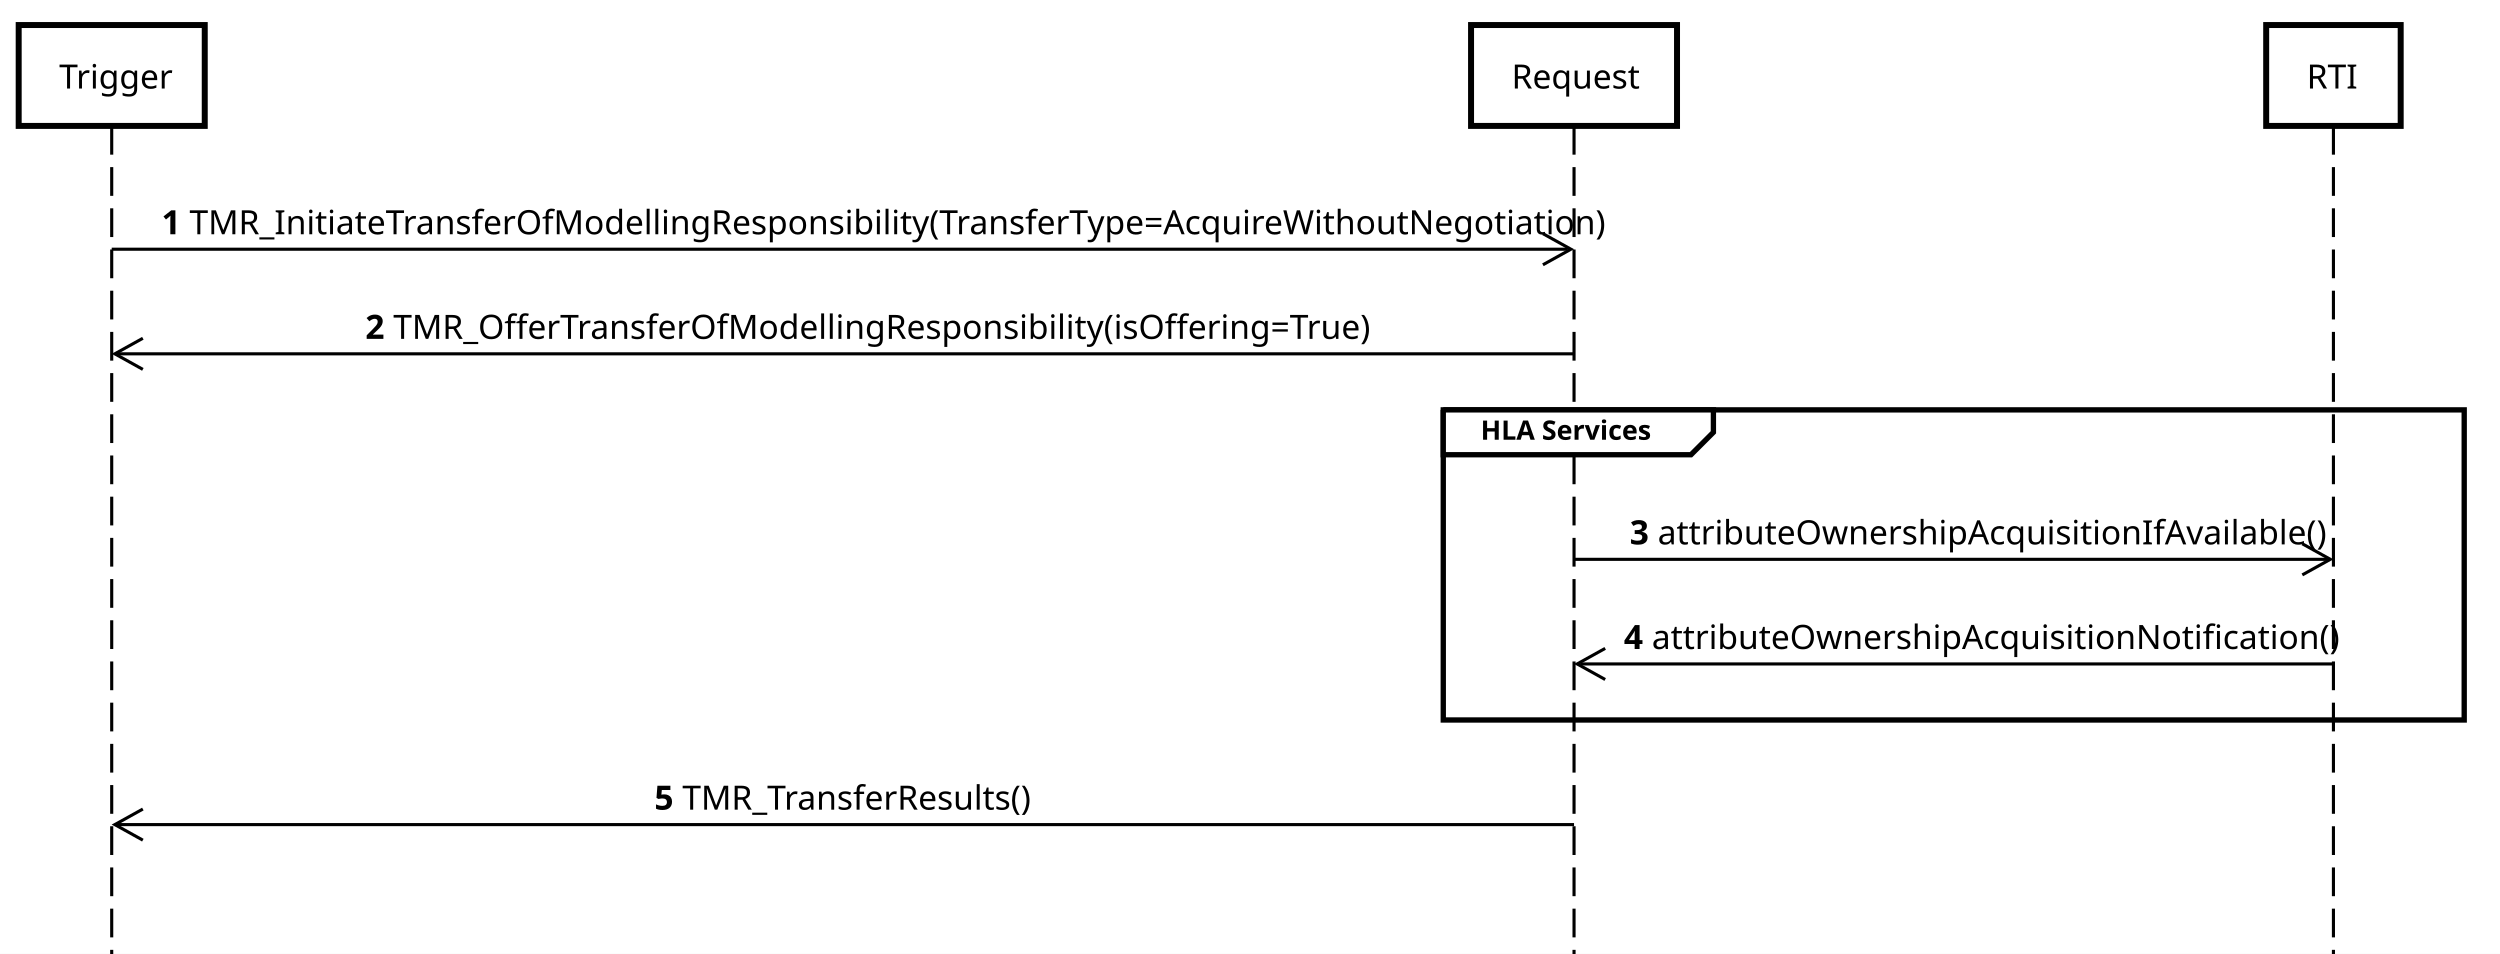
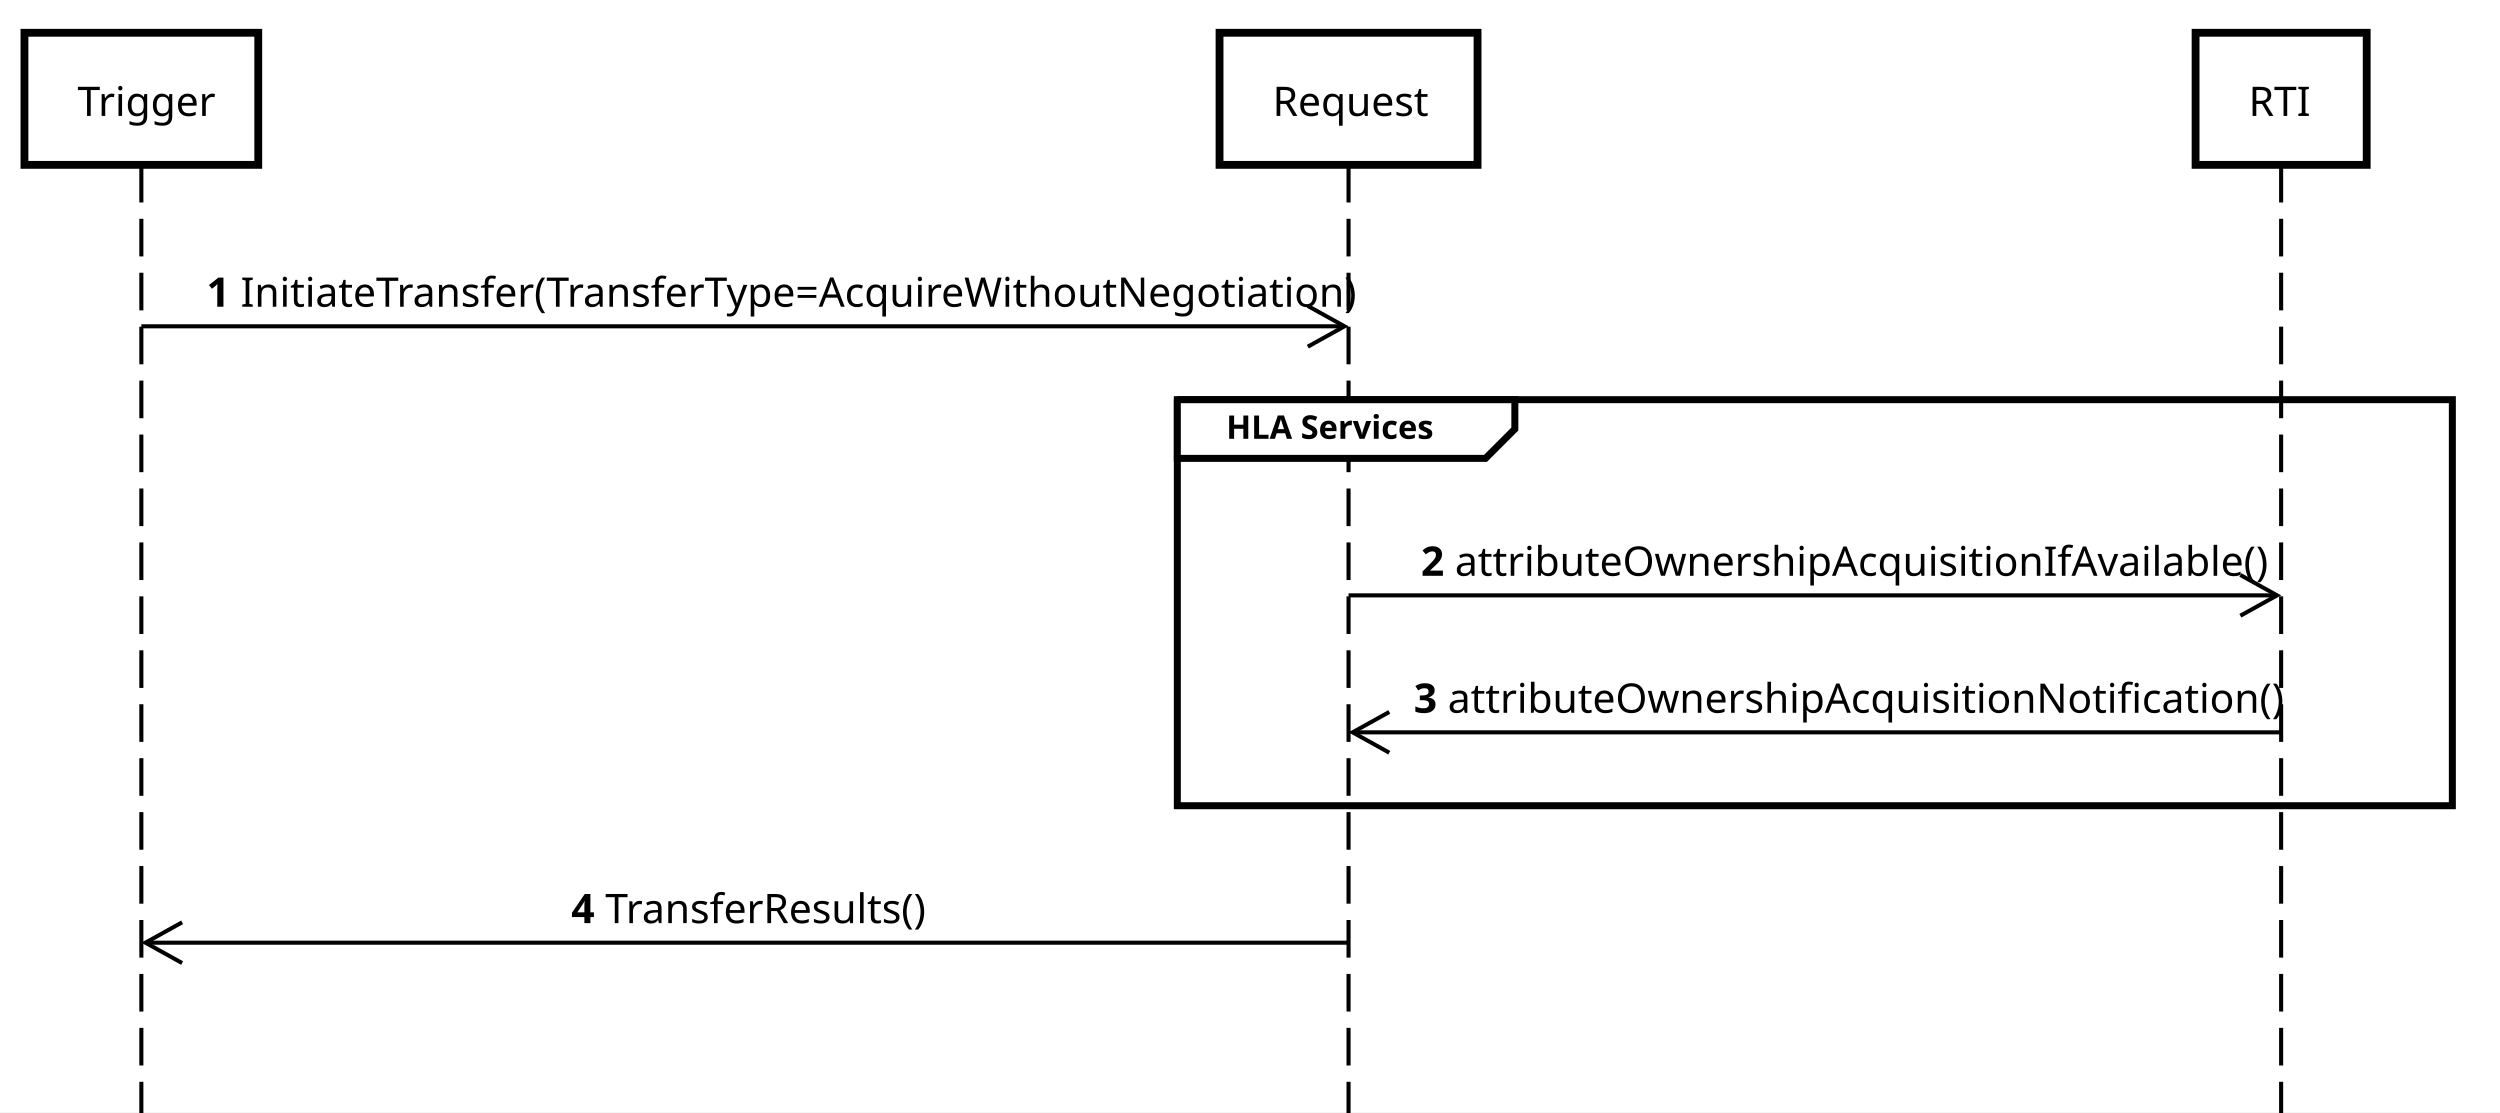
- <svg xmlns="http://www.w3.org/2000/svg" version="1.1" width="1093" height="417">
+ <svg xmlns="http://www.w3.org/2000/svg" version="1.1" width="899" height="400">
  <defs />
  <g>
    <g />
    <g />
    <g />
    <g />
    <g />
    <g />
    <g />
    <g />
-     <g />
-     <g />
    <g>
-       <rect fill="white" stroke="none" x="0" y="0" width="1093" height="417" />
+       <rect fill="white" stroke="none" x="0" y="0" width="899" height="400" />
    </g>
    <g />
    <g>
-       <path fill="none" stroke="black" paint-order="fill stroke markers" d=" M 48.84 55.05 L 48.84 417.691" stroke-miterlimit="10" stroke-width="1.361" stroke-dasharray="12.566,5.445" />
-       <path fill="none" stroke="black" paint-order="fill stroke markers" d=" M 688.17 55.05 L 688.17 417.691" stroke-miterlimit="10" stroke-width="1.361" stroke-dasharray="12.566,5.445" />
-       <path fill="none" stroke="black" paint-order="fill stroke markers" d=" M 1020.178 55.05 L 1020.178 417.691" stroke-miterlimit="10" stroke-width="1.361" stroke-dasharray="12.566,5.445" />
+       <path fill="none" stroke="black" paint-order="fill stroke markers" d=" M 50.832 59.284 L 50.832 400.564" stroke-miterlimit="10" stroke-width="1.466" stroke-dasharray="13.532,5.864" />
+       <path fill="none" stroke="black" paint-order="fill stroke markers" d=" M 484.937 59.284 L 484.937 400.564" stroke-miterlimit="10" stroke-width="1.466" stroke-dasharray="13.532,5.864" />
+       <path fill="none" stroke="black" paint-order="fill stroke markers" d=" M 820.295 59.284 L 820.295 400.564" stroke-miterlimit="10" stroke-width="1.466" stroke-dasharray="13.532,5.864" />
    </g>
    <g>
      <path fill="none" stroke="none" />
      <g>
-         <path fill="white" stroke="black" paint-order="fill stroke markers" d=" M 8.168 10.945 L 89.513 10.945 L 89.513 55.05 L 8.168 55.05 L 8.168 10.945 Z" stroke-miterlimit="10" stroke-width="2.614" stroke-dasharray="" />
+         <path fill="white" stroke="black" paint-order="fill stroke markers" d=" M 8.796 11.786 L 92.868 11.786 L 92.868 59.284 L 8.796 59.284 L 8.796 11.786 Z" stroke-miterlimit="10" stroke-width="2.815" stroke-dasharray="" />
      </g>
      <g>
        <g />
-         <text fill="black" stroke="none" font-family="sans-serif" font-size="11pt" font-style="normal" font-weight="normal" text-decoration="normal" x="25.891" y="38.714" text-anchor="start" dominant-baseline="alphabetic">Trigger</text>
+         <text fill="black" stroke="none" font-family="sans-serif" font-size="11pt" font-style="normal" font-weight="normal" text-decoration="normal" x="27.883" y="41.692" text-anchor="start" dominant-baseline="alphabetic" xml:space="preserve">Trigger</text>
      </g>
      <path fill="none" stroke="none" />
      <g>
-         <path fill="white" stroke="black" paint-order="fill stroke markers" d=" M 643.145 10.945 L 733.195 10.945 L 733.195 55.05 L 643.145 55.05 L 643.145 10.945 Z" stroke-miterlimit="10" stroke-width="2.614" stroke-dasharray="" />
+         <path fill="white" stroke="black" paint-order="fill stroke markers" d=" M 438.549 11.786 L 531.326 11.786 L 531.326 59.284 L 438.549 59.284 L 438.549 11.786 Z" stroke-miterlimit="10" stroke-width="2.815" stroke-dasharray="" />
      </g>
      <g>
        <g />
-         <text fill="black" stroke="none" font-family="sans-serif" font-size="11pt" font-style="normal" font-weight="normal" text-decoration="normal" x="660.869" y="38.714" text-anchor="start" dominant-baseline="alphabetic">Request</text>
+         <text fill="black" stroke="none" font-family="sans-serif" font-size="11pt" font-style="normal" font-weight="normal" text-decoration="normal" x="457.636" y="41.692" text-anchor="start" dominant-baseline="alphabetic" xml:space="preserve">Request</text>
      </g>
      <path fill="none" stroke="none" />
      <g>
-         <path fill="white" stroke="black" paint-order="fill stroke markers" d=" M 990.775 10.945 L 1049.58 10.945 L 1049.58 55.05 L 990.775 55.05 L 990.775 10.945 Z" stroke-miterlimit="10" stroke-width="2.614" stroke-dasharray="" />
+         <path fill="white" stroke="black" paint-order="fill stroke markers" d=" M 789.53 11.786 L 851.061 11.786 L 851.061 59.284 L 789.53 59.284 L 789.53 11.786 Z" stroke-miterlimit="10" stroke-width="2.815" stroke-dasharray="" />
      </g>
      <g>
        <g />
-         <text fill="black" stroke="none" font-family="sans-serif" font-size="11pt" font-style="normal" font-weight="normal" text-decoration="normal" x="1008.499" y="38.714" text-anchor="start" dominant-baseline="alphabetic">RTI</text>
+         <text fill="black" stroke="none" font-family="sans-serif" font-size="11pt" font-style="normal" font-weight="normal" text-decoration="normal" x="808.617" y="41.692" text-anchor="start" dominant-baseline="alphabetic" xml:space="preserve">RTI</text>
      </g>
    </g>
    <g>
      <g>
        <g>
-           <rect fill="white" stroke="none" x="68.17" y="87.72" width="600.67" height="21.236" />
+           <rect fill="white" stroke="none" x="71.649" y="94.468" width="392.471" height="22.869" />
        </g>
-         <text fill="black" stroke="none" font-family="sans-serif" font-size="11pt" font-style="normal" font-weight="normal" text-decoration="normal" x="82.847" y="102.422" text-anchor="start" dominant-baseline="alphabetic">TMR_InitiateTransferOfModellingResponsibility(TransferType=AcquireWithoutNegotiation)</text>
+         <text fill="black" stroke="none" font-family="sans-serif" font-size="11pt" font-style="normal" font-weight="normal" text-decoration="normal" x="86.514" y="110.3" text-anchor="start" dominant-baseline="alphabetic" xml:space="preserve">InitiateTransfer(TransferType=AcquireWithoutNegotiation)</text>
        <g>
-           <text fill="black" stroke="none" font-family="sans-serif" font-size="11pt" font-style="normal" font-weight="bold" text-decoration="normal" x="70.621" y="102.422" text-anchor="start" dominant-baseline="alphabetic">1 </text>
+           <text fill="black" stroke="none" font-family="sans-serif" font-size="11pt" font-style="normal" font-weight="bold" text-decoration="normal" x="74.288" y="110.3" text-anchor="start" dominant-baseline="alphabetic" xml:space="preserve">1 </text>
        </g>
      </g>
      <g>
-         <path fill="none" stroke="black" paint-order="fill stroke markers" d=" M 48.84 108.956 L 685.448 108.956" stroke-miterlimit="10" stroke-width="1.361" stroke-dasharray="" />
-         <g transform="translate(688.1704,108.9558) translate(-688.1704,-108.9558)">
-           <path fill="none" stroke="black" paint-order="fill stroke markers" d=" M 674.558 102.149 L 686.809 108.956 L 674.558 115.762" stroke-miterlimit="10" stroke-width="1.361" />
+         <path fill="none" stroke="black" paint-order="fill stroke markers" d=" M 50.832 117.337 L 482.005 117.337" stroke-miterlimit="10" stroke-width="1.466" stroke-dasharray="" />
+         <g transform="translate(484.9373,117.337) translate(-484.9373,-117.337)">
+           <path fill="none" stroke="black" paint-order="fill stroke markers" d=" M 470.278 110.007 L 483.471 117.337 L 470.278 124.667" stroke-miterlimit="10" stroke-width="1.466" />
        </g>
      </g>
      <g>
        <g>
-           <rect fill="white" stroke="none" x="157.265" y="133.459" width="422.481" height="21.236" />
+           <rect fill="white" stroke="none" x="508.324" y="191.222" width="288.584" height="22.869" />
        </g>
-         <text fill="black" stroke="none" font-family="sans-serif" font-size="11pt" font-style="normal" font-weight="normal" text-decoration="normal" x="171.941" y="148.16" text-anchor="start" dominant-baseline="alphabetic">TMR_OfferTransferOfModellingResponsibility(isOffering=True)</text>
+         <text fill="black" stroke="none" font-family="sans-serif" font-size="11pt" font-style="normal" font-weight="normal" text-decoration="normal" x="523.189" y="207.055" text-anchor="start" dominant-baseline="alphabetic" xml:space="preserve">attributeOwnershipAcquisitionIfAvailable()</text>
        <g>
-           <text fill="black" stroke="none" font-family="sans-serif" font-size="11pt" font-style="normal" font-weight="bold" text-decoration="normal" x="159.715" y="148.16" text-anchor="start" dominant-baseline="alphabetic">2 </text>
+           <text fill="black" stroke="none" font-family="sans-serif" font-size="11pt" font-style="normal" font-weight="bold" text-decoration="normal" x="510.963" y="207.055" text-anchor="start" dominant-baseline="alphabetic" xml:space="preserve">2 </text>
        </g>
      </g>
      <g>
-         <path fill="none" stroke="black" paint-order="fill stroke markers" d=" M 688.17 154.694 L 51.563 154.694" stroke-miterlimit="10" stroke-width="1.361" stroke-dasharray="" />
-         <g transform="translate(48.84046,154.6944) translate(-48.84046,-154.6944)">
-           <path fill="none" stroke="black" paint-order="fill stroke markers" d=" M 62.453 147.888 L 50.202 154.694 L 62.453 161.501" stroke-miterlimit="10" stroke-width="1.361" />
+         <path fill="none" stroke="black" paint-order="fill stroke markers" d=" M 484.937 214.092 L 817.363 214.092" stroke-miterlimit="10" stroke-width="1.466" stroke-dasharray="" />
+         <g transform="translate(820.2952,214.0917) translate(-820.2952,-214.0917)">
+           <path fill="none" stroke="black" paint-order="fill stroke markers" d=" M 805.635 206.762 L 818.829 214.092 L 805.635 221.422" stroke-miterlimit="10" stroke-width="1.466" />
        </g>
      </g>
      <g>
        <g>
-           <rect fill="white" stroke="none" x="710.07" y="223.302" width="288.208" height="21.236" />
+           <rect fill="white" stroke="none" x="505.754" y="240.479" width="293.724" height="22.869" />
        </g>
-         <text fill="black" stroke="none" font-family="sans-serif" font-size="11pt" font-style="normal" font-weight="normal" text-decoration="normal" x="724.747" y="238.004" text-anchor="start" dominant-baseline="alphabetic">attributeOwnershipAcquisitionIfAvailable()</text>
+         <text fill="black" stroke="none" font-family="sans-serif" font-size="11pt" font-style="normal" font-weight="normal" text-decoration="normal" x="520.619" y="256.312" text-anchor="start" dominant-baseline="alphabetic" xml:space="preserve">attributeOwnershipAcquisitionNotification()</text>
        <g>
-           <text fill="black" stroke="none" font-family="sans-serif" font-size="11pt" font-style="normal" font-weight="bold" text-decoration="normal" x="712.521" y="238.004" text-anchor="start" dominant-baseline="alphabetic">3 </text>
+           <text fill="black" stroke="none" font-family="sans-serif" font-size="11pt" font-style="normal" font-weight="bold" text-decoration="normal" x="508.393" y="256.312" text-anchor="start" dominant-baseline="alphabetic" xml:space="preserve">3 </text>
        </g>
      </g>
      <g>
-         <path fill="none" stroke="black" paint-order="fill stroke markers" d=" M 688.17 244.538 L 1017.455 244.538" stroke-miterlimit="10" stroke-width="1.361" stroke-dasharray="" />
-         <g transform="translate(1020.178,244.538) translate(-1020.178,-244.538)">
-           <path fill="none" stroke="black" paint-order="fill stroke markers" d=" M 1006.565 237.732 L 1018.816 244.538 L 1006.565 251.344" stroke-miterlimit="10" stroke-width="1.361" />
+         <path fill="none" stroke="black" paint-order="fill stroke markers" d=" M 820.295 263.349 L 487.869 263.349" stroke-miterlimit="10" stroke-width="1.466" stroke-dasharray="" />
+         <g transform="translate(484.9373,263.3486) translate(-484.9373,-263.3486)">
+           <path fill="none" stroke="black" paint-order="fill stroke markers" d=" M 499.597 256.019 L 486.403 263.349 L 499.597 270.679" stroke-miterlimit="10" stroke-width="1.466" />
        </g>
      </g>
      <g>
        <g>
-           <rect fill="white" stroke="none" x="707.5" y="269.041" width="293.347" height="21.236" />
+           <rect fill="white" stroke="none" x="202.787" y="316.124" width="130.195" height="22.869" />
        </g>
-         <text fill="black" stroke="none" font-family="sans-serif" font-size="11pt" font-style="normal" font-weight="normal" text-decoration="normal" x="722.177" y="283.742" text-anchor="start" dominant-baseline="alphabetic">attributeOwnershipAcquisitionNotification()</text>
+         <text fill="black" stroke="none" font-family="sans-serif" font-size="11pt" font-style="normal" font-weight="normal" text-decoration="normal" x="217.652" y="331.956" text-anchor="start" dominant-baseline="alphabetic" xml:space="preserve">TransferResults()</text>
        <g>
-           <text fill="black" stroke="none" font-family="sans-serif" font-size="11pt" font-style="normal" font-weight="bold" text-decoration="normal" x="709.951" y="283.742" text-anchor="start" dominant-baseline="alphabetic">4 </text>
+           <text fill="black" stroke="none" font-family="sans-serif" font-size="11pt" font-style="normal" font-weight="bold" text-decoration="normal" x="205.426" y="331.956" text-anchor="start" dominant-baseline="alphabetic" xml:space="preserve">4 </text>
        </g>
      </g>
      <g>
-         <path fill="none" stroke="black" paint-order="fill stroke markers" d=" M 1020.178 290.277 L 690.893 290.277" stroke-miterlimit="10" stroke-width="1.361" stroke-dasharray="" />
-         <g transform="translate(688.1704,290.2766) translate(-688.1704,-290.2766)">
-           <path fill="none" stroke="black" paint-order="fill stroke markers" d=" M 701.783 283.47 L 689.532 290.277 L 701.783 297.083" stroke-miterlimit="10" stroke-width="1.361" />
-         </g>
-       </g>
-       <g>
-         <g>
-           <rect fill="white" stroke="none" x="283.643" y="339.282" width="169.725" height="21.236" />
-         </g>
-         <text fill="black" stroke="none" font-family="sans-serif" font-size="11pt" font-style="normal" font-weight="normal" text-decoration="normal" x="298.319" y="353.984" text-anchor="start" dominant-baseline="alphabetic">TMR_TransferResults()</text>
-         <g>
-           <text fill="black" stroke="none" font-family="sans-serif" font-size="11pt" font-style="normal" font-weight="bold" text-decoration="normal" x="286.093" y="353.984" text-anchor="start" dominant-baseline="alphabetic">5 </text>
-         </g>
-       </g>
-       <g>
-         <path fill="none" stroke="black" paint-order="fill stroke markers" d=" M 688.17 360.518 L 51.563 360.518" stroke-miterlimit="10" stroke-width="1.361" stroke-dasharray="" />
-         <g transform="translate(48.84046,360.5179) translate(-48.84046,-360.5179)">
-           <path fill="none" stroke="black" paint-order="fill stroke markers" d=" M 62.453 353.712 L 50.202 360.518 L 62.453 367.324" stroke-miterlimit="10" stroke-width="1.361" />
+         <path fill="none" stroke="black" paint-order="fill stroke markers" d=" M 484.937 338.993 L 53.764 338.993" stroke-miterlimit="10" stroke-width="1.466" stroke-dasharray="" />
+         <g transform="translate(50.8321,338.9932) translate(-50.8321,-338.9932)">
+           <path fill="none" stroke="black" paint-order="fill stroke markers" d=" M 65.492 331.663 L 52.298 338.993 L 65.492 346.323" stroke-miterlimit="10" stroke-width="1.466" />
        </g>
      </g>
      <g>
        <g />
-         <path fill="none" stroke="black" paint-order="fill stroke markers" d=" M 630.997 179.197 L 1077.351 179.197 L 1077.351 314.779 L 630.997 314.779 L 630.997 179.197 Z" stroke-miterlimit="10" stroke-width="2.334" stroke-dasharray="" />
-         <path fill="white" stroke="black" paint-order="fill stroke markers" d=" M 630.997 179.197 L 630.997 198.799 L 739.3 198.799 L 749.101 188.998 L 749.101 179.197 L 630.997 179.197" stroke-miterlimit="10" stroke-width="2.334" stroke-dasharray="" />
-         <text fill="black" stroke="none" font-family="sans-serif" font-size="8.8pt" font-style="normal" font-weight="bold" text-decoration="normal" x="647.332" y="192.265" text-anchor="start" dominant-baseline="alphabetic">HLA Services</text>
+         <path fill="none" stroke="black" paint-order="fill stroke markers" d=" M 423.366 143.725 L 881.866 143.725 L 881.866 289.736 L 423.366 289.736 L 423.366 143.725 Z" stroke-miterlimit="10" stroke-width="2.513" stroke-dasharray="" />
+         <path fill="white" stroke="black" paint-order="fill stroke markers" d=" M 423.366 143.725 L 423.366 164.835 L 534.182 164.835 L 544.737 154.28 L 544.737 143.725 L 423.366 143.725" stroke-miterlimit="10" stroke-width="2.513" stroke-dasharray="" />
+         <text fill="black" stroke="none" font-family="sans-serif" font-size="8.8pt" font-style="normal" font-weight="bold" text-decoration="normal" x="440.958" y="157.798" text-anchor="start" dominant-baseline="alphabetic" xml:space="preserve">HLA Services</text>
      </g>
    </g>
    <g />
    <g />
    <g />
  </g>
</svg>
